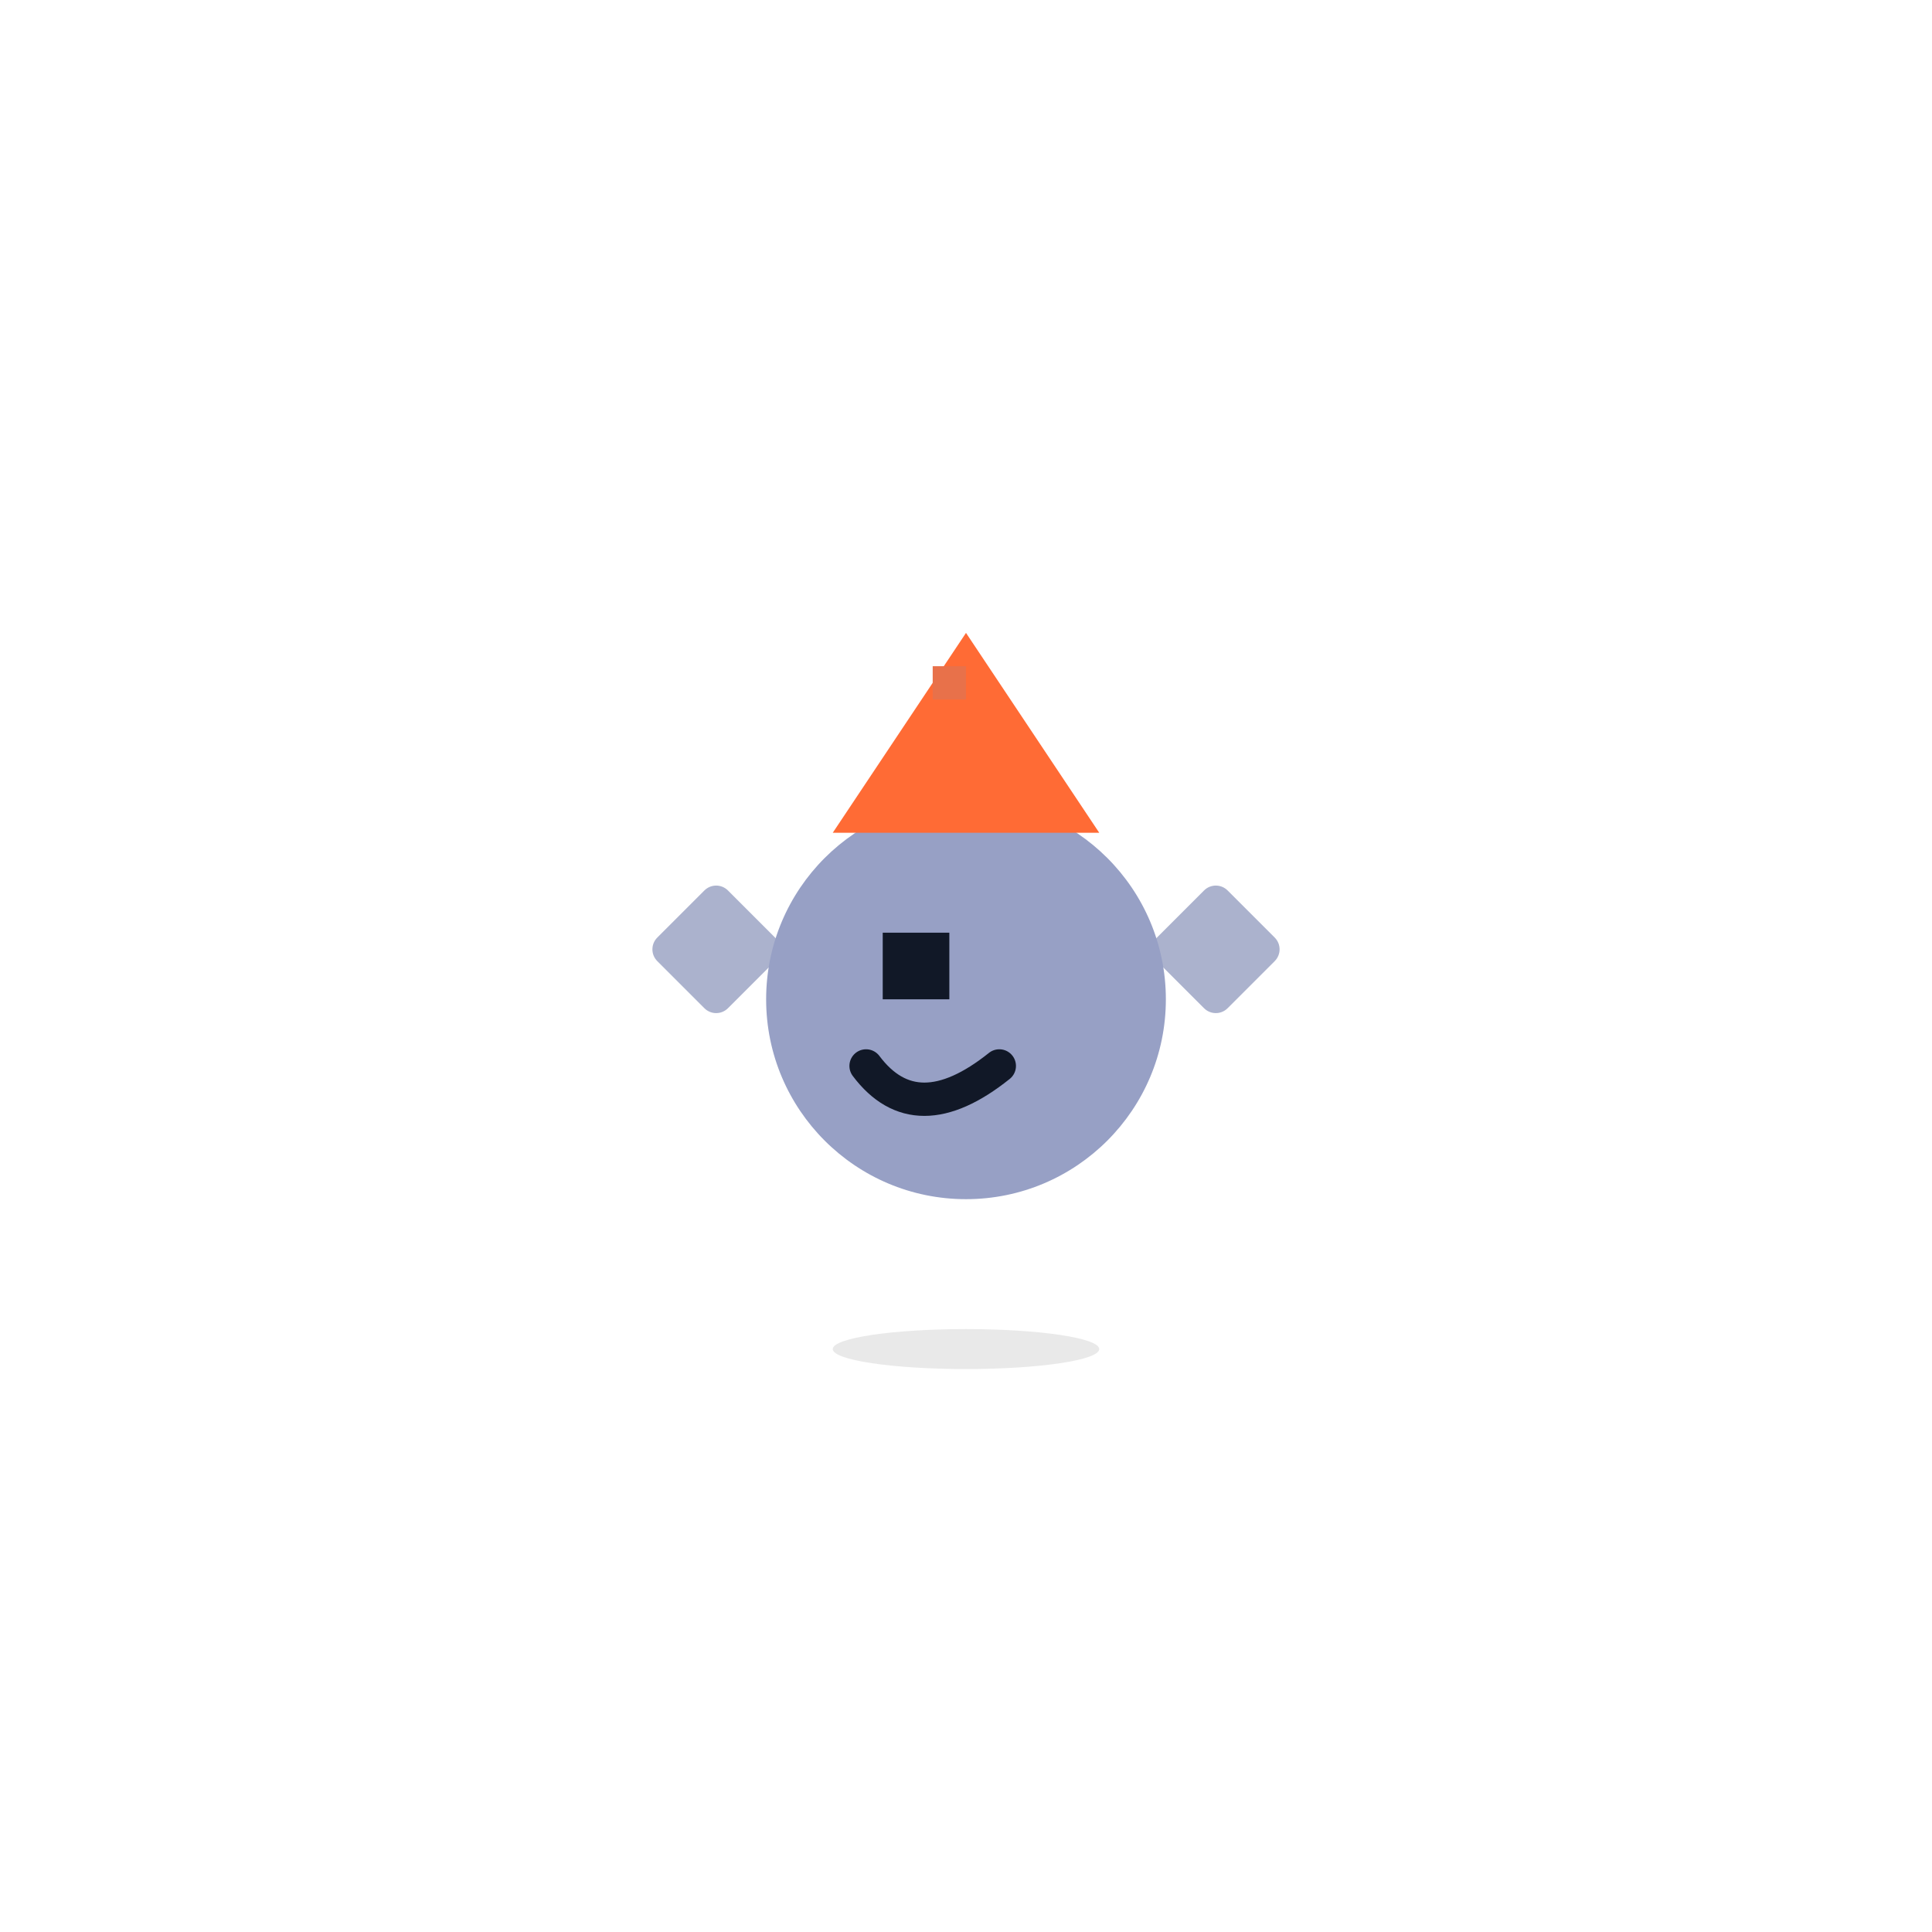
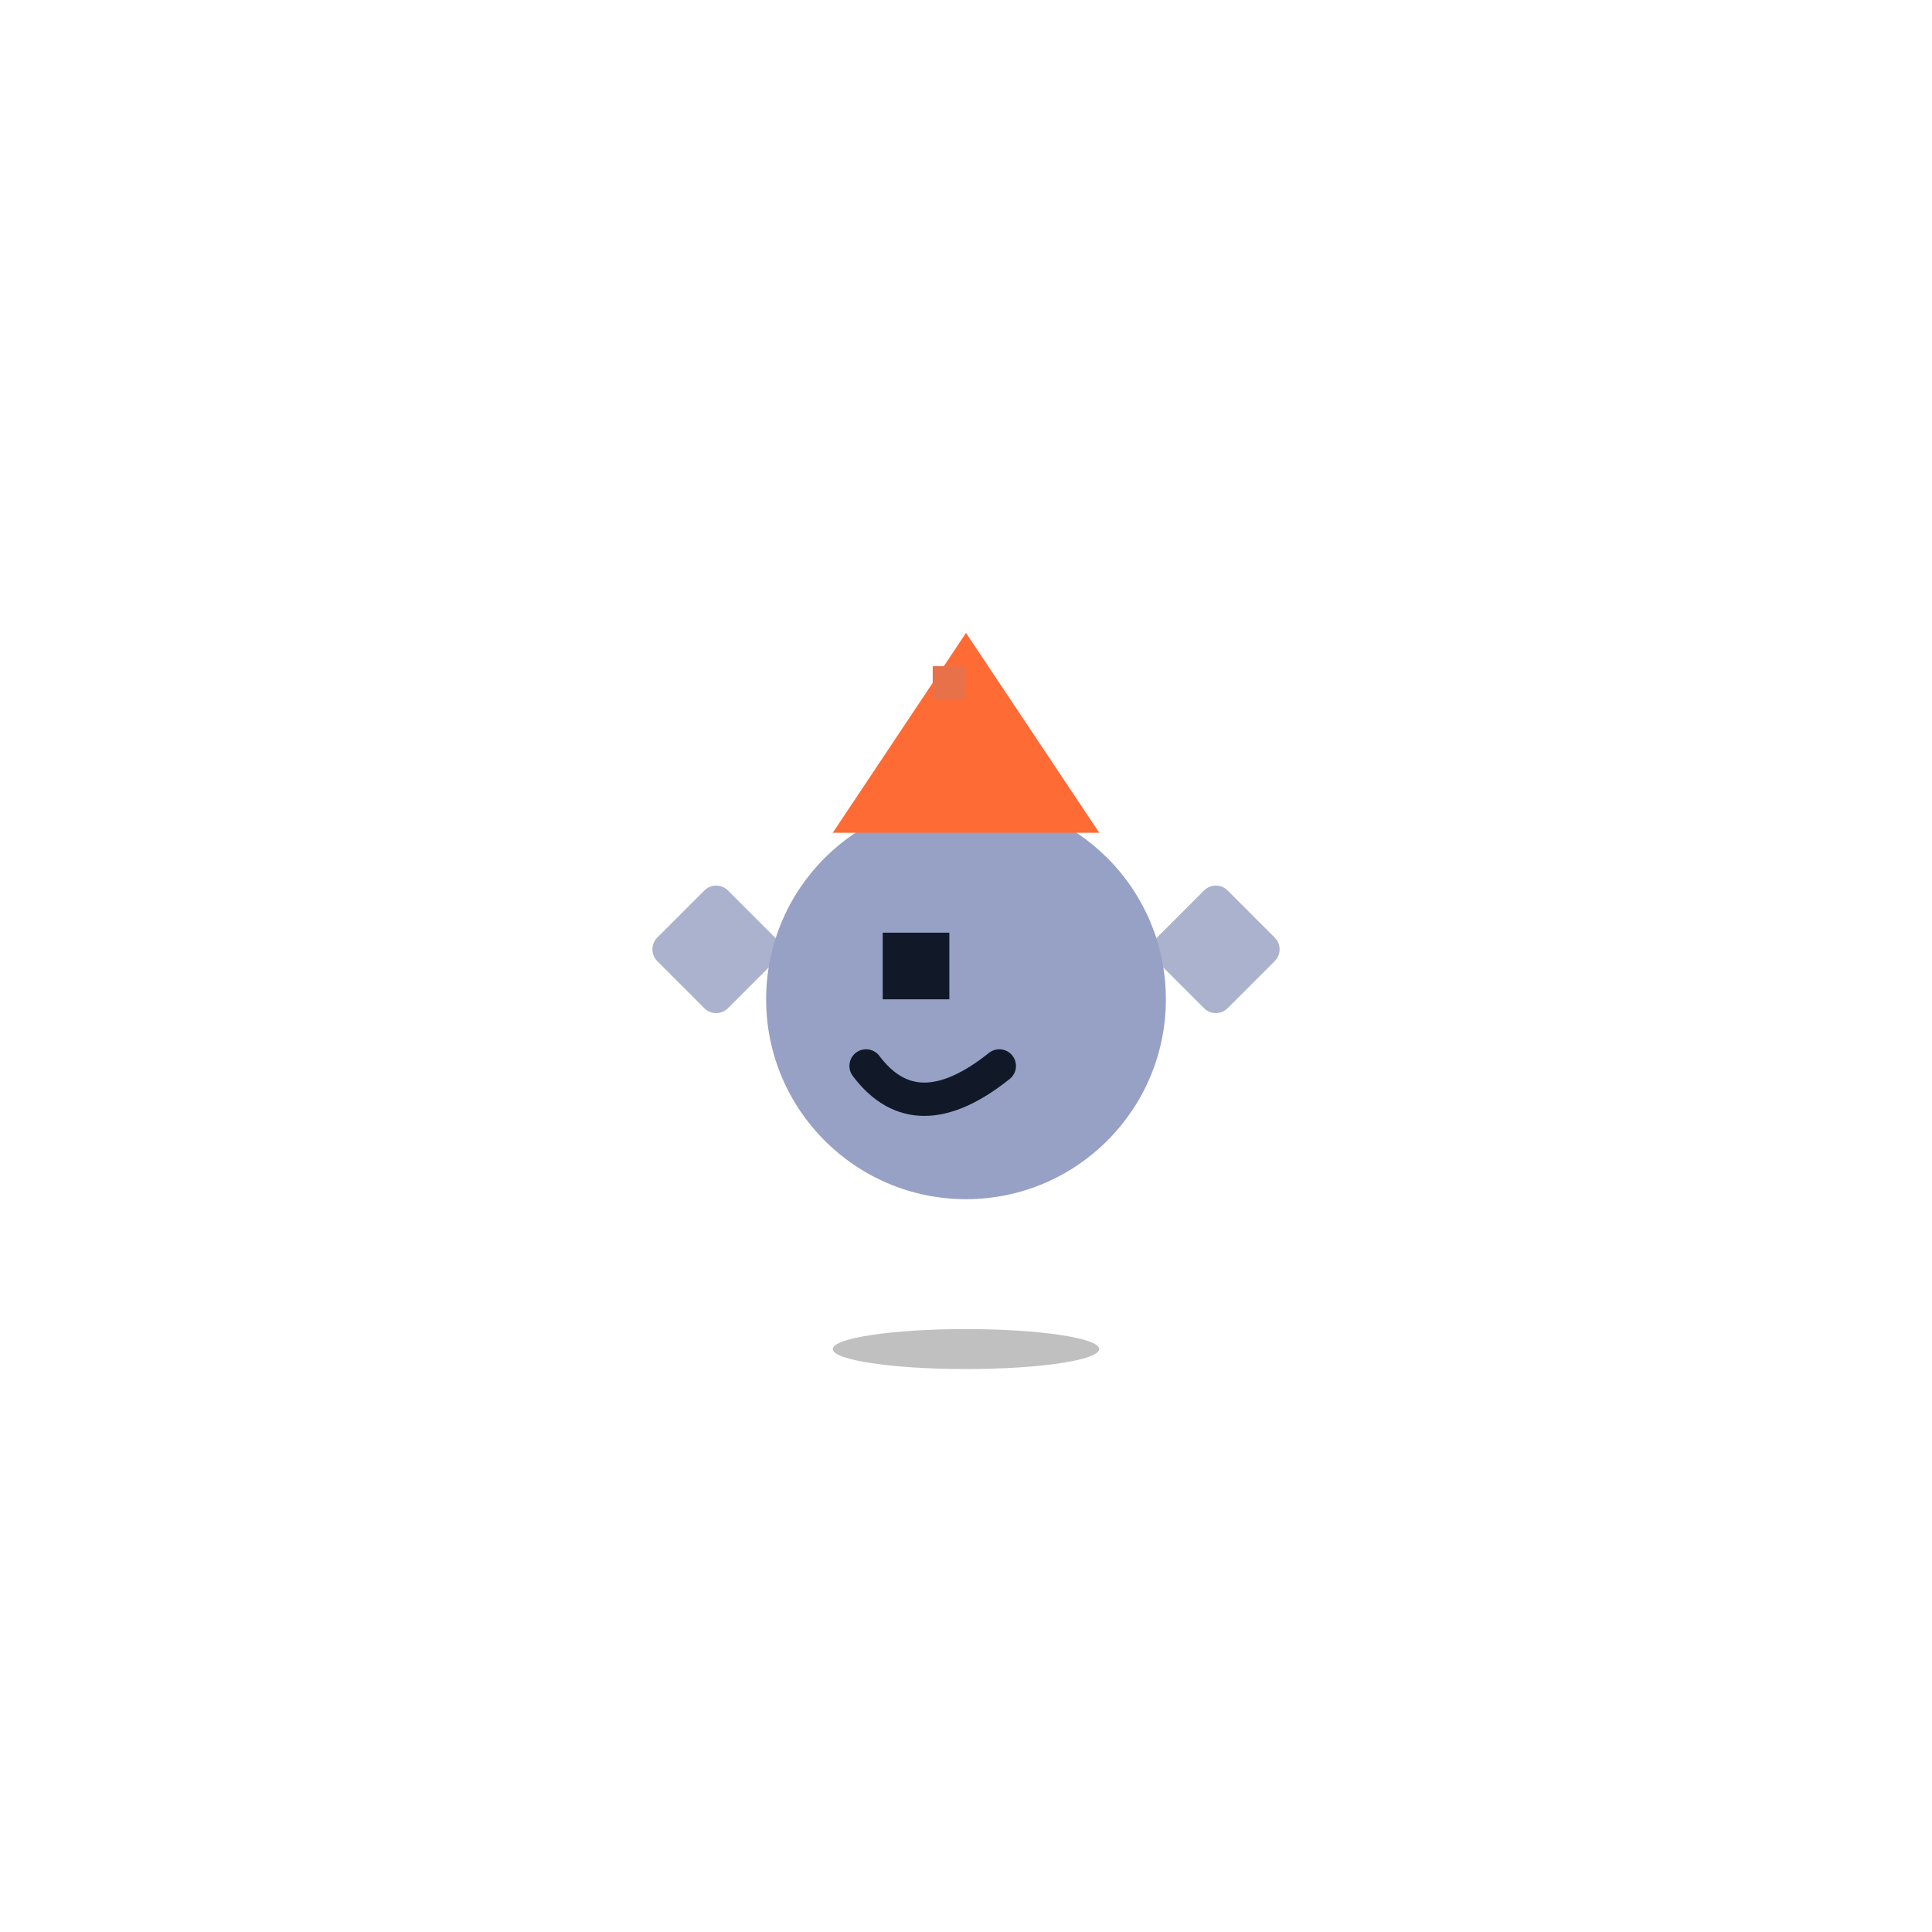
<svg xmlns="http://www.w3.org/2000/svg" viewBox="-18 -18 58 58" fill="none">
  <defs>
    <style>
    .poke-r-body { transform-origin:11px 12px; animation:poke-r-tilt .6s cubic-bezier(.34,1.56,.64,1) forwards; }
+     .poke-right-shadow { transform-origin:11px 22.5px; animation:poke-right-shadow-pulse 3.2s ease-in-out infinite; }
    @keyframes poke-r-tilt { 0%{transform:rotate(0) translateX(0)} 40%{transform:rotate(-12deg) translateX(-2px)} 100%{transform:rotate(-8deg) translateX(-1.5px)} }
+     @keyframes poke-right-shadow-pulse { 0%,100%{transform:scaleX(1);opacity:0.35} 50%{transform:scaleX(0.96);opacity:0.28} }
  </style>
  </defs>
-   <ellipse cx="11" cy="22.5" rx="4" ry="0.6" fill="#c0c0c0" opacity="0.35" />
+   <ellipse class="poke-right-shadow" cx="11" cy="22.5" rx="4" ry="0.6" fill="#c0c0c0" />
  <g class="poke-r-body">
    <rect x="2" y="9" width="3" height="3" rx="0.5" fill="#8891b8" opacity="0.7" transform="rotate(45 3.5 10.5)" />
    <rect x="17" y="9" width="3" height="3" rx="0.5" fill="#8891b8" opacity="0.7" transform="rotate(45 18.5 10.5)" />
    <rect x="5" y="6" width="12" height="12" rx="6" fill="#97A0C5" />
    <polygon points="11,1 15,7 7,7" fill="#FF6B35" />
    <rect x="10" y="2" width="1" height="1" fill="#e8714a" />
    <rect x="8.5" y="10" width="2" height="2" fill="#111827" />
    <path d="M8 14 Q9.5 16 12 14" stroke="#111827" stroke-width="1" stroke-linecap="round" fill="none" />
  </g>
</svg>
